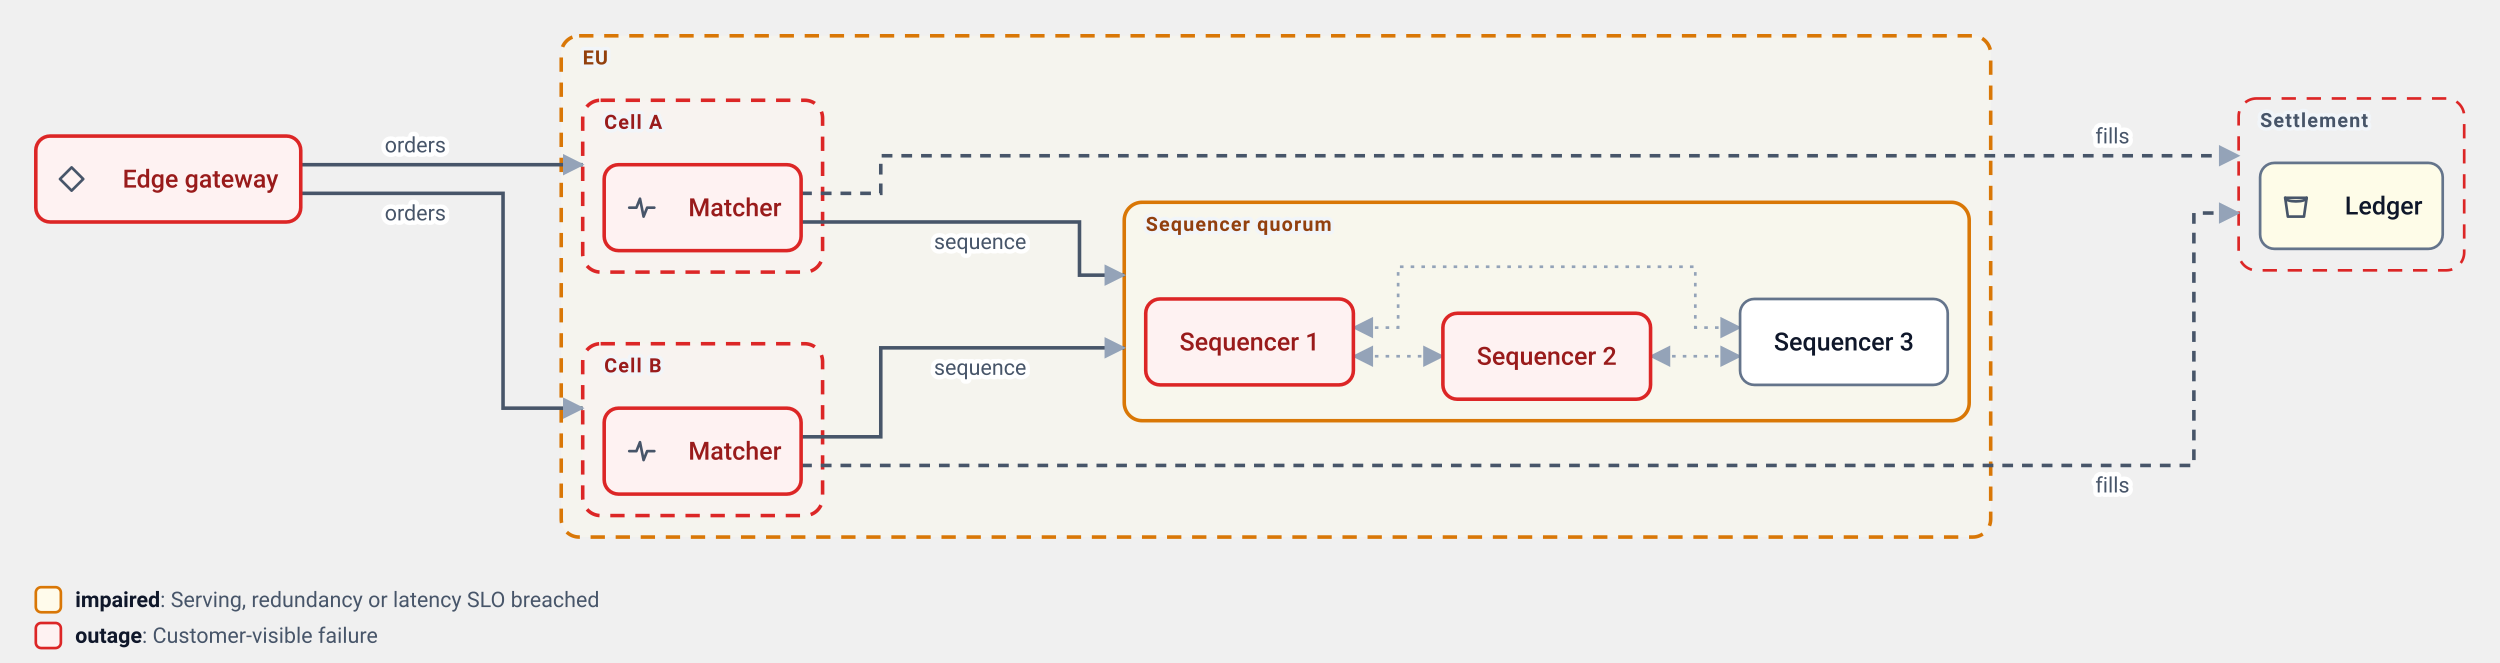
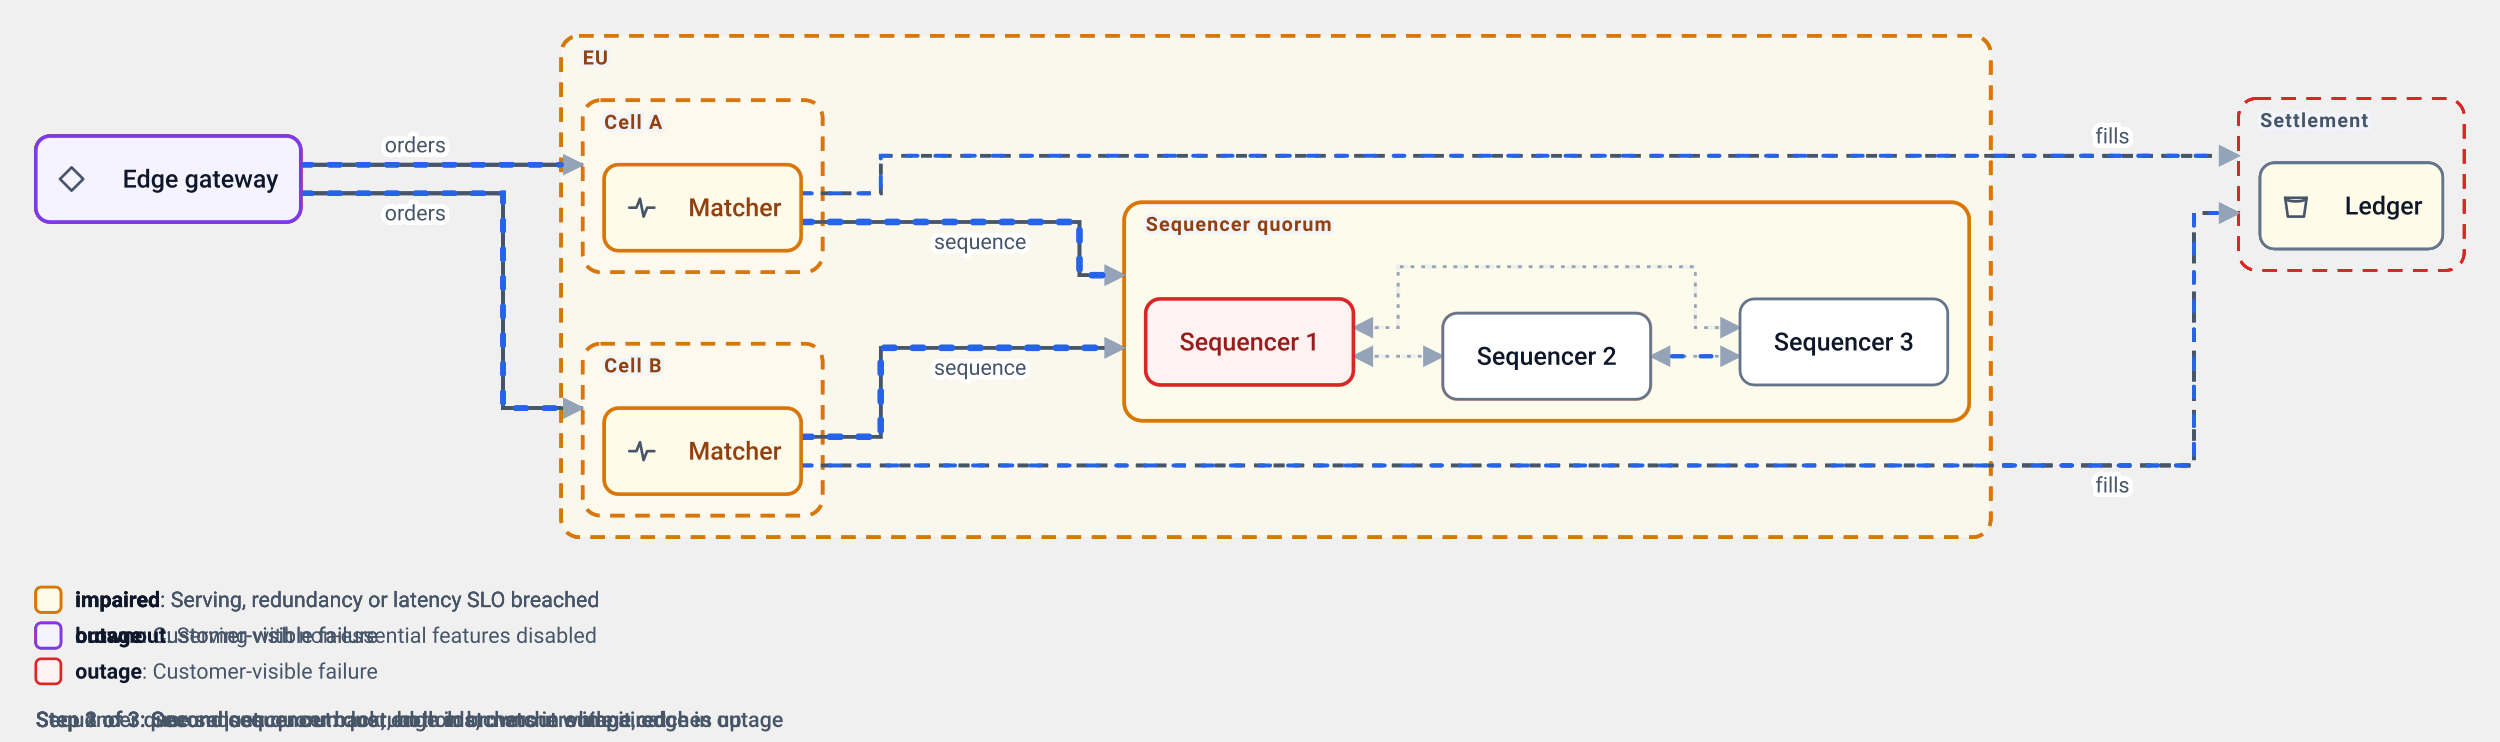
- <svg xmlns="http://www.w3.org/2000/svg" viewBox="0 0 1396.5 370" width="1396.5" height="370" data-orrery="1">
+ <svg xmlns="http://www.w3.org/2000/svg" viewBox="0 0 1396.5 414" width="1396.5" height="414" data-orrery="1">
  <style>.group-box{fill:#e2e8f0;fill-opacity:.35;stroke:#cbd5e1;stroke-width:1.5}
.group-label{font:600 11px system-ui,-apple-system,"Segoe UI",Roboto,sans-serif;fill:#475569;letter-spacing:.06em;text-transform:uppercase;paint-order:stroke;stroke:#f1f5f9;stroke-width:4px;stroke-linejoin:round}
.node-box{fill:#ffffff;stroke:#64748b;stroke-width:1.5}
.node-label{font:500 14px system-ui,-apple-system,"Segoe UI",Roboto,sans-serif;fill:#0f172a;text-anchor:middle;dominant-baseline:central}
.node-tech{font:11px system-ui,-apple-system,"Segoe UI",Roboto,sans-serif;fill:#64748b;text-anchor:middle;dominant-baseline:central}
.replicas rect{fill:#ffffff;stroke:#94a3b8;stroke-width:1.5}
.badge{font:600 11px system-ui,-apple-system,"Segoe UI",Roboto,sans-serif;fill:#475569;text-anchor:end;dominant-baseline:central}
.node[data-ghost]{opacity:.5}.node[data-ghost] .node-box{stroke-dasharray:3 3}.node[data-ghost] .node-label{font-style:italic}
.glyph{fill:none;stroke:#475569;stroke-width:1.5;stroke-linejoin:round;stroke-linecap:round}
.glyph-text{font:600 13px system-ui,-apple-system,"Segoe UI",Roboto,sans-serif;fill:#475569;text-anchor:middle;dominant-baseline:central}
.edge{fill:none;stroke:#94a3b8;stroke-width:1.5}
.edge.need{stroke:#475569;stroke-width:2}
.edge-async{stroke-dasharray:6 5}
.edge-replication{stroke-dasharray:2 4}
.edge-dataflow{stroke-width:3}
.flow{fill:none;stroke:#2563eb;stroke-linecap:round;stroke-dasharray:6 10;animation:orrery-flow 1s linear infinite}
.edge-label{font:12px system-ui,-apple-system,"Segoe UI",Roboto,sans-serif;fill:#475569;text-anchor:middle;dominant-baseline:central;paint-order:stroke;stroke:#ffffff;stroke-width:5px;stroke-linejoin:round}
.legend text{font:12px system-ui,-apple-system,"Segoe UI",Roboto,sans-serif;fill:#475569;dominant-baseline:central}.legend .legend-name{font-weight:600;fill:#0f172a}
+ .step-note{font:500 12px system-ui,-apple-system,"Segoe UI",Roboto,sans-serif;fill:#475569;dominant-baseline:central}
@keyframes orrery-flow{to{stroke-dashoffset:-16}}
@keyframes orrery-pulse{0%{stroke-opacity:1}50%{stroke-opacity:0.4}100%{stroke-opacity:1}}
.kind-external .node-box{stroke-dasharray:5 4;fill:#f8fafc}
.kind-mainframe .node-box{fill:#fefce8}
.gk-region .group-box{stroke-dasharray:8 6}
.gk-zone .group-box{stroke-dasharray:3 5}
.gk-cluster .group-box{stroke:#94a3b8}
.gk-boundary .group-box{stroke:#dc2626;fill-opacity:0;stroke-dasharray:8 6}
.gk-cell .group-box{stroke:#0891b2;fill:#ecfeff;fill-opacity:0.4;stroke-dasharray:8 6}
.st-impaired .node-box{stroke:#d97706;stroke-width:2;fill:#fffbeb}
.st-impaired .group-box{stroke:#d97706;stroke-width:2;fill:#fffbeb}
.st-impaired .node-label{fill:#92400e}
.st-impaired .group-label{fill:#92400e}
.st-brownout .node-box{stroke:#7c3aed;stroke-width:2;fill:#f5f3ff;animation:orrery-pulse 1.2s linear infinite}
.st-brownout .group-box{stroke:#7c3aed;stroke-width:2;fill:#f5f3ff;animation:orrery-pulse 1.2s linear infinite}
.st-outage .node-box{stroke:#dc2626;stroke-width:2;fill:#fef2f2;animation:orrery-pulse 1.2s linear infinite}
.st-outage .group-box{stroke:#dc2626;stroke-width:2;fill:#fef2f2;animation:orrery-pulse 1.2s linear infinite}
.st-outage .node-label{fill:#991b1b}
.st-outage .group-label{fill:#991b1b}
.st-drained .node-box{stroke-dasharray:4 4}
.st-drained .group-box{stroke-dasharray:4 4}
- .st-drained{opacity:0.45}</style>
+ .st-drained{opacity:0.45}
+ @keyframes orrery-play-overview-0{0%{visibility:visible}25%{visibility:hidden}100%{visibility:hidden}}
+ @keyframes orrery-play-overview-1{0%{visibility:hidden}25%{visibility:visible}50%{visibility:hidden}100%{visibility:hidden}}
+ @keyframes orrery-play-overview-2{0%{visibility:hidden}50%{visibility:visible}75%{visibility:hidden}100%{visibility:hidden}}
+ @keyframes orrery-play-overview-3{0%{visibility:hidden}75%{visibility:visible}100%{visibility:hidden}100%{visibility:hidden}}</style>
  <defs>
    <marker id="arrow" viewBox="0 0 12 12" refX="11" refY="6" markerWidth="12" markerHeight="12" markerUnits="userSpaceOnUse" orient="auto">
      <path d="M0 0L12 6L0 12z" fill="#94a3b8" />
    </marker>
    <marker id="arrow-start" viewBox="0 0 12 12" refX="1" refY="6" markerWidth="12" markerHeight="12" markerUnits="userSpaceOnUse" orient="auto">
      <path d="M12 0L0 6L12 12z" fill="#94a3b8" />
    </marker>
  </defs>
  <g class="scene">
-     <g class="view" data-view="overview" data-title="Trading platform" data-size="1396.5 370">
-       <g class="groups">
-         <g class="group gk-region st-impaired" data-group="eu" data-bbox="313.5 20 798.5 280" data-state="impaired">
-           <rect class="group-box" x="313.5" y="20" width="798.5" height="280" rx="10" />
-           <text class="group-label" x="325.5" y="36">EU</text>
-         </g>
-         <g class="group gk-cell st-outage" data-group="cell-a" data-bbox="325.5 56 134 96" data-state="outage" data-pulse="1">
-           <rect class="group-box" x="325.5" y="56" width="134" height="96" rx="10" />
-           <text class="group-label" x="337.5" y="72">Cell A</text>
-         </g>
-         <g class="group gk-cell st-outage" data-group="cell-b" data-bbox="325.5 192 134 96" data-state="outage" data-pulse="1">
-           <rect class="group-box" x="325.5" y="192" width="134" height="96" rx="10" />
-           <text class="group-label" x="337.5" y="208">Cell B</text>
-         </g>
-         <g class="group gk-cluster st-impaired" data-group="consensus" data-bbox="628 113 472 122" data-state="impaired">
-           <rect class="group-box" x="628" y="113" width="472" height="122" rx="10" />
-           <text class="group-label" x="640" y="129">Sequencer quorum</text>
-         </g>
-         <g class="group gk-boundary st-healthy" data-group="settlement" data-bbox="1250.5 55 126 96" data-state="healthy">
-           <rect class="group-box" x="1250.5" y="55" width="126" height="96" rx="10" />
-           <text class="group-label" x="1262.5" y="71">Settlement</text>
-         </g>
+     <g class="view" data-view="overview" data-title="Trading platform" data-size="1396.5 414">
+       <g class="step" data-step="0" style="animation:orrery-play-overview-0 16s step-end infinite">
+         <g class="groups">
+           <g class="group gk-region st-healthy" data-group="eu" data-bbox="313.5 20 798.5 280" data-state="healthy">
+             <rect class="group-box" x="313.5" y="20" width="798.5" height="280" rx="10" />
+             <text class="group-label" x="325.5" y="36">EU</text>
+           </g>
+           <g class="group gk-cell st-healthy" data-group="cell-a" data-bbox="325.5 56 134 96" data-state="healthy">
+             <rect class="group-box" x="325.5" y="56" width="134" height="96" rx="10" />
+             <text class="group-label" x="337.5" y="72">Cell A</text>
+           </g>
+           <g class="group gk-cell st-healthy" data-group="cell-b" data-bbox="325.5 192 134 96" data-state="healthy">
+             <rect class="group-box" x="325.5" y="192" width="134" height="96" rx="10" />
+             <text class="group-label" x="337.5" y="208">Cell B</text>
+           </g>
+           <g class="group gk-cluster st-healthy" data-group="consensus" data-bbox="628 113 472 122" data-state="healthy">
+             <rect class="group-box" x="628" y="113" width="472" height="122" rx="10" />
+             <text class="group-label" x="640" y="129">Sequencer quorum</text>
+           </g>
+           <g class="group gk-boundary st-healthy" data-group="settlement" data-bbox="1250.5 55 126 96" data-state="healthy">
+             <rect class="group-box" x="1250.5" y="55" width="126" height="96" rx="10" />
+             <text class="group-label" x="1262.5" y="71">Settlement</text>
+           </g>
+         </g>
+         <g class="edges">
+           <path class="edge edge-sync need" data-edge="edge-&gt;cell-a" data-kind="sync" d="M168 92 L325.5 92" marker-end="url(#arrow)" />
+           <path class="flow" data-flow="edge-&gt;cell-a" data-load="0.5" d="M168 92 L313.5 92" style="stroke-width:3;animation-duration:1.8s" />
+           <text class="edge-label" x="232" y="81">orders</text>
+           <path class="edge edge-sync need" data-edge="edge-&gt;cell-b" data-kind="sync" d="M168 108 L281 108 L281 228 L325.5 228" marker-end="url(#arrow)" />
+           <path class="flow" data-flow="edge-&gt;cell-b" data-load="0.5" d="M168 108 L281 108 L281 228 L313.5 228" style="stroke-width:3;animation-duration:1.8s" />
+           <text class="edge-label" x="232" y="119">orders</text>
+           <path class="edge edge-sync need" data-edge="match-a-&gt;consensus" data-kind="sync" d="M447.5 124 L603 124 L603 153.7 L628 153.7" marker-end="url(#arrow)" />
+           <path class="flow" data-flow="match-a-&gt;consensus" data-load="0.7" d="M447.5 124 L603 124 L603 153.7 L616 153.7" style="stroke-width:3.6;animation-duration:1.3s" />
+           <text class="edge-label" x="547.5" y="135">sequence</text>
+           <path class="edge edge-sync need" data-edge="match-b-&gt;consensus" data-kind="sync" d="M447.5 244 L492 244 L492 194.3 L628 194.3" marker-end="url(#arrow)" />
+           <path class="flow" data-flow="match-b-&gt;consensus" data-load="0.7" d="M447.5 244 L492 244 L492 194.3 L616 194.3" style="stroke-width:3.6;animation-duration:1.3s" />
+           <text class="edge-label" x="547.5" y="205.3">sequence</text>
+           <path class="edge edge-replication" data-edge="seq-1-&gt;seq-2" data-kind="replication" d="M756 199 L806 199" marker-end="url(#arrow)" marker-start="url(#arrow-start)" />
+           <path class="flow" data-flow="seq-1-&gt;seq-2" data-load="0.3" d="M768 199 L794 199" style="stroke-width:2.4;animation-duration:2.3s" />
+           <path class="edge edge-replication" data-edge="seq-2-&gt;seq-3" data-kind="replication" d="M922 199 L972 199" marker-end="url(#arrow)" marker-start="url(#arrow-start)" />
+           <path class="flow" data-flow="seq-2-&gt;seq-3" data-load="0.3" d="M934 199 L960 199" style="stroke-width:2.4;animation-duration:2.3s" />
+           <path class="edge edge-replication" data-edge="seq-3-&gt;seq-1" data-kind="replication" d="M972 183 L947 183 L947 149 L781 149 L781 183 L756 183" marker-end="url(#arrow)" marker-start="url(#arrow-start)" />
+           <path class="flow" data-flow="seq-3-&gt;seq-1" data-load="0.3" d="M960 183 L947 183 L947 149 L781 149 L781 183 L768 183" style="stroke-width:2.4;animation-duration:2.3s" />
+           <path class="edge edge-async need" data-edge="match-a-&gt;settlement" data-kind="async" d="M447.5 108 L492 108 L492 87 L1250.5 87" marker-end="url(#arrow)" />
+           <path class="flow" data-flow="match-a-&gt;settlement" data-load="0.2" d="M447.5 108 L492 108 L492 87 L1238.5 87" style="stroke-width:2.1;animation-duration:2.5s" />
+           <text class="edge-label" x="1180" y="76">fills</text>
+           <path class="edge edge-async need" data-edge="match-b-&gt;settlement" data-kind="async" d="M447.5 260 L1225.5 260 L1225.5 119 L1250.5 119" marker-end="url(#arrow)" />
+           <path class="flow" data-flow="match-b-&gt;settlement" data-load="0.2" d="M447.5 260 L1225.5 260 L1225.5 119 L1238.5 119" style="stroke-width:2.1;animation-duration:2.5s" />
+           <text class="edge-label" x="1180" y="271">fills</text>
+         </g>
+         <g class="nodes">
+           <g class="node kind-gateway st-healthy" data-node="edge" data-kind="gateway" data-state="healthy" data-bbox="20 76 148 48" transform="translate(20 76)">
+             <rect class="node-box" width="148" height="48" rx="8" />
+             <g class="glyph" transform="translate(12 16)">
+               <path d="M8 1.5l6.5 6.5L8 14.5 1.5 8z" />
+             </g>
+             <text class="node-label" x="92" y="24">Edge gateway</text>
+           </g>
+           <g class="node kind-matcher st-healthy" data-node="match-a" data-kind="matcher" data-state="healthy" data-bbox="337.5 92 110 48" transform="translate(337.5 92)">
+             <rect class="node-box" width="110" height="48" rx="8" />
+             <g class="glyph" transform="translate(12 16)">
+               <path d="M2 8h4l2-5 2 10 2-5h4" />
+             </g>
+             <text class="node-label" x="73" y="24">Matcher</text>
+           </g>
+           <g class="node kind-matcher st-healthy" data-node="match-b" data-kind="matcher" data-state="healthy" data-bbox="337.5 228 110 48" transform="translate(337.5 228)">
+             <rect class="node-box" width="110" height="48" rx="8" />
+             <g class="glyph" transform="translate(12 16)">
+               <path d="M2 8h4l2-5 2 10 2-5h4" />
+             </g>
+             <text class="node-label" x="73" y="24">Matcher</text>
+           </g>
+           <g class="node kind-service st-healthy" data-node="seq-1" data-kind="service" data-state="healthy" data-bbox="640 167 116 48" transform="translate(640 167)">
+             <rect class="node-box" width="116" height="48" rx="8" />
+             <text class="node-label" x="58" y="24">Sequencer 1</text>
+           </g>
+           <g class="node kind-service st-healthy" data-node="seq-2" data-kind="service" data-state="healthy" data-bbox="806 175 116 48" transform="translate(806 175)">
+             <rect class="node-box" width="116" height="48" rx="8" />
+             <text class="node-label" x="58" y="24">Sequencer 2</text>
+           </g>
+           <g class="node kind-service st-healthy" data-node="seq-3" data-kind="service" data-state="healthy" data-bbox="972 167 116 48" transform="translate(972 167)">
+             <rect class="node-box" width="116" height="48" rx="8" />
+             <text class="node-label" x="58" y="24">Sequencer 3</text>
+           </g>
+           <g class="node kind-mainframe st-healthy" data-node="ledger" data-kind="mainframe" data-state="healthy" data-bbox="1262.5 91 102 48" transform="translate(1262.5 91)">
+             <rect class="node-box" width="102" height="48" rx="8" />
+             <g class="glyph" transform="translate(12 16)">
+               <path d="M2 3.5h12l-1.5 10.5h-9z" />
+               <path d="M2 3.5c0 1.2 2.7 2 6 2s6-.8 6-2" />
+             </g>
+             <text class="node-label" x="69" y="24">Ledger</text>
+           </g>
+         </g>
+         <text class="step-note" x="20" y="402">Sequencer quorum loss</text>
      </g>
-       <g class="edges">
-         <path class="edge edge-sync need" data-edge="edge-&gt;cell-a" data-kind="sync" d="M168 92 L325.5 92" marker-end="url(#arrow)" />
-         <path class="flow" data-flow="edge-&gt;cell-a" data-load="0" d="M168 92 L313.5 92" style="stroke-width:1.5;animation:none;opacity:0" />
-         <text class="edge-label" x="232" y="81">orders</text>
-         <path class="edge edge-sync need" data-edge="edge-&gt;cell-b" data-kind="sync" d="M168 108 L281 108 L281 228 L325.5 228" marker-end="url(#arrow)" />
-         <path class="flow" data-flow="edge-&gt;cell-b" data-load="0" d="M168 108 L281 108 L281 228 L313.5 228" style="stroke-width:1.5;animation:none;opacity:0" />
-         <text class="edge-label" x="232" y="119">orders</text>
-         <path class="edge edge-sync need" data-edge="match-a-&gt;consensus" data-kind="sync" d="M447.5 124 L603 124 L603 153.7 L628 153.7" marker-end="url(#arrow)" />
-         <path class="flow" data-flow="match-a-&gt;consensus" data-load="0" d="M447.5 124 L603 124 L603 153.7 L616 153.7" style="stroke-width:1.5;animation:none;opacity:0" />
-         <text class="edge-label" x="547.5" y="135">sequence</text>
-         <path class="edge edge-sync need" data-edge="match-b-&gt;consensus" data-kind="sync" d="M447.5 244 L492 244 L492 194.3 L628 194.3" marker-end="url(#arrow)" />
-         <path class="flow" data-flow="match-b-&gt;consensus" data-load="0" d="M447.5 244 L492 244 L492 194.3 L616 194.3" style="stroke-width:1.5;animation:none;opacity:0" />
-         <text class="edge-label" x="547.5" y="205.3">sequence</text>
-         <path class="edge edge-replication" data-edge="seq-1-&gt;seq-2" data-kind="replication" d="M756 199 L806 199" marker-end="url(#arrow)" marker-start="url(#arrow-start)" />
-         <path class="flow" data-flow="seq-1-&gt;seq-2" data-load="0" d="M768 199 L794 199" style="stroke-width:1.5;animation:none;opacity:0" />
-         <path class="edge edge-replication" data-edge="seq-2-&gt;seq-3" data-kind="replication" d="M922 199 L972 199" marker-end="url(#arrow)" marker-start="url(#arrow-start)" />
-         <path class="flow" data-flow="seq-2-&gt;seq-3" data-load="0" d="M934 199 L960 199" style="stroke-width:1.5;animation:none;opacity:0" />
-         <path class="edge edge-replication" data-edge="seq-3-&gt;seq-1" data-kind="replication" d="M972 183 L947 183 L947 149 L781 149 L781 183 L756 183" marker-end="url(#arrow)" marker-start="url(#arrow-start)" />
-         <path class="flow" data-flow="seq-3-&gt;seq-1" data-load="0" d="M960 183 L947 183 L947 149 L781 149 L781 183 L768 183" style="stroke-width:1.5;animation:none;opacity:0" />
-         <path class="edge edge-async need" data-edge="match-a-&gt;settlement" data-kind="async" d="M447.5 108 L492 108 L492 87 L1250.5 87" marker-end="url(#arrow)" />
-         <path class="flow" data-flow="match-a-&gt;settlement" data-load="0" d="M447.5 108 L492 108 L492 87 L1238.5 87" style="stroke-width:1.5;animation:none;opacity:0" />
-         <text class="edge-label" x="1180" y="76">fills</text>
-         <path class="edge edge-async need" data-edge="match-b-&gt;settlement" data-kind="async" d="M447.5 260 L1225.5 260 L1225.5 119 L1250.5 119" marker-end="url(#arrow)" />
-         <path class="flow" data-flow="match-b-&gt;settlement" data-load="0" d="M447.5 260 L1225.5 260 L1225.5 119 L1238.5 119" style="stroke-width:1.5;animation:none;opacity:0" />
-         <text class="edge-label" x="1180" y="271">fills</text>
+       <g class="step" data-step="1" style="animation:orrery-play-overview-1 16s step-end infinite">
+         <g class="groups">
+           <g class="group gk-region st-impaired" data-group="eu" data-bbox="313.5 20 798.5 280" data-state="impaired">
+             <rect class="group-box" x="313.5" y="20" width="798.5" height="280" rx="10" />
+             <text class="group-label" x="325.5" y="36">EU</text>
+           </g>
+           <g class="group gk-cell st-impaired" data-group="cell-a" data-bbox="325.5 56 134 96" data-state="impaired">
+             <rect class="group-box" x="325.5" y="56" width="134" height="96" rx="10" />
+             <text class="group-label" x="337.5" y="72">Cell A</text>
+           </g>
+           <g class="group gk-cell st-impaired" data-group="cell-b" data-bbox="325.5 192 134 96" data-state="impaired">
+             <rect class="group-box" x="325.5" y="192" width="134" height="96" rx="10" />
+             <text class="group-label" x="337.5" y="208">Cell B</text>
+           </g>
+           <g class="group gk-cluster st-impaired" data-group="consensus" data-bbox="628 113 472 122" data-state="impaired">
+             <rect class="group-box" x="628" y="113" width="472" height="122" rx="10" />
+             <text class="group-label" x="640" y="129">Sequencer quorum</text>
+           </g>
+           <g class="group gk-boundary st-healthy" data-group="settlement" data-bbox="1250.5 55 126 96" data-state="healthy">
+             <rect class="group-box" x="1250.5" y="55" width="126" height="96" rx="10" />
+             <text class="group-label" x="1262.5" y="71">Settlement</text>
+           </g>
+         </g>
+         <g class="edges">
+           <path class="edge edge-sync need" data-edge="edge-&gt;cell-a" data-kind="sync" d="M168 92 L325.5 92" marker-end="url(#arrow)" />
+           <path class="flow" data-flow="edge-&gt;cell-a" data-load="0.5" d="M168 92 L313.5 92" style="stroke-width:3;animation-duration:1.8s" />
+           <text class="edge-label" x="232" y="81">orders</text>
+           <path class="edge edge-sync need" data-edge="edge-&gt;cell-b" data-kind="sync" d="M168 108 L281 108 L281 228 L325.5 228" marker-end="url(#arrow)" />
+           <path class="flow" data-flow="edge-&gt;cell-b" data-load="0.5" d="M168 108 L281 108 L281 228 L313.5 228" style="stroke-width:3;animation-duration:1.8s" />
+           <text class="edge-label" x="232" y="119">orders</text>
+           <path class="edge edge-sync need" data-edge="match-a-&gt;consensus" data-kind="sync" d="M447.5 124 L603 124 L603 153.7 L628 153.7" marker-end="url(#arrow)" />
+           <path class="flow" data-flow="match-a-&gt;consensus" data-load="0.7" d="M447.5 124 L603 124 L603 153.7 L616 153.7" style="stroke-width:3.6;animation-duration:1.3s" />
+           <text class="edge-label" x="547.5" y="135">sequence</text>
+           <path class="edge edge-sync need" data-edge="match-b-&gt;consensus" data-kind="sync" d="M447.5 244 L492 244 L492 194.3 L628 194.3" marker-end="url(#arrow)" />
+           <path class="flow" data-flow="match-b-&gt;consensus" data-load="0.7" d="M447.5 244 L492 244 L492 194.3 L616 194.3" style="stroke-width:3.6;animation-duration:1.3s" />
+           <text class="edge-label" x="547.5" y="205.3">sequence</text>
+           <path class="edge edge-replication" data-edge="seq-1-&gt;seq-2" data-kind="replication" d="M756 199 L806 199" marker-end="url(#arrow)" marker-start="url(#arrow-start)" />
+           <path class="flow" data-flow="seq-1-&gt;seq-2" data-load="0" d="M768 199 L794 199" style="stroke-width:1.5;animation:none;opacity:0" />
+           <path class="edge edge-replication" data-edge="seq-2-&gt;seq-3" data-kind="replication" d="M922 199 L972 199" marker-end="url(#arrow)" marker-start="url(#arrow-start)" />
+           <path class="flow" data-flow="seq-2-&gt;seq-3" data-load="0.3" d="M934 199 L960 199" style="stroke-width:2.4;animation-duration:2.3s" />
+           <path class="edge edge-replication" data-edge="seq-3-&gt;seq-1" data-kind="replication" d="M972 183 L947 183 L947 149 L781 149 L781 183 L756 183" marker-end="url(#arrow)" marker-start="url(#arrow-start)" />
+           <path class="flow" data-flow="seq-3-&gt;seq-1" data-load="0" d="M960 183 L947 183 L947 149 L781 149 L781 183 L768 183" style="stroke-width:1.5;animation:none;opacity:0" />
+           <path class="edge edge-async need" data-edge="match-a-&gt;settlement" data-kind="async" d="M447.5 108 L492 108 L492 87 L1250.5 87" marker-end="url(#arrow)" />
+           <path class="flow" data-flow="match-a-&gt;settlement" data-load="0.2" d="M447.5 108 L492 108 L492 87 L1238.5 87" style="stroke-width:2.1;animation-duration:2.5s" />
+           <text class="edge-label" x="1180" y="76">fills</text>
+           <path class="edge edge-async need" data-edge="match-b-&gt;settlement" data-kind="async" d="M447.5 260 L1225.5 260 L1225.5 119 L1250.5 119" marker-end="url(#arrow)" />
+           <path class="flow" data-flow="match-b-&gt;settlement" data-load="0.2" d="M447.5 260 L1225.5 260 L1225.5 119 L1238.5 119" style="stroke-width:2.1;animation-duration:2.5s" />
+           <text class="edge-label" x="1180" y="271">fills</text>
+         </g>
+         <g class="nodes">
+           <g class="node kind-gateway st-impaired" data-node="edge" data-kind="gateway" data-state="impaired" data-bbox="20 76 148 48" transform="translate(20 76)">
+             <rect class="node-box" width="148" height="48" rx="8" />
+             <g class="glyph" transform="translate(12 16)">
+               <path d="M8 1.5l6.5 6.5L8 14.5 1.5 8z" />
+             </g>
+             <text class="node-label" x="92" y="24">Edge gateway</text>
+           </g>
+           <g class="node kind-matcher st-impaired" data-node="match-a" data-kind="matcher" data-state="impaired" data-bbox="337.5 92 110 48" transform="translate(337.5 92)">
+             <rect class="node-box" width="110" height="48" rx="8" />
+             <g class="glyph" transform="translate(12 16)">
+               <path d="M2 8h4l2-5 2 10 2-5h4" />
+             </g>
+             <text class="node-label" x="73" y="24">Matcher</text>
+           </g>
+           <g class="node kind-matcher st-impaired" data-node="match-b" data-kind="matcher" data-state="impaired" data-bbox="337.5 228 110 48" transform="translate(337.5 228)">
+             <rect class="node-box" width="110" height="48" rx="8" />
+             <g class="glyph" transform="translate(12 16)">
+               <path d="M2 8h4l2-5 2 10 2-5h4" />
+             </g>
+             <text class="node-label" x="73" y="24">Matcher</text>
+           </g>
+           <g class="node kind-service st-outage" data-node="seq-1" data-kind="service" data-state="outage" data-pulse="1" data-bbox="640 167 116 48" transform="translate(640 167)">
+             <rect class="node-box" width="116" height="48" rx="8" />
+             <text class="node-label" x="58" y="24">Sequencer 1</text>
+           </g>
+           <g class="node kind-service st-healthy" data-node="seq-2" data-kind="service" data-state="healthy" data-bbox="806 175 116 48" transform="translate(806 175)">
+             <rect class="node-box" width="116" height="48" rx="8" />
+             <text class="node-label" x="58" y="24">Sequencer 2</text>
+           </g>
+           <g class="node kind-service st-healthy" data-node="seq-3" data-kind="service" data-state="healthy" data-bbox="972 167 116 48" transform="translate(972 167)">
+             <rect class="node-box" width="116" height="48" rx="8" />
+             <text class="node-label" x="58" y="24">Sequencer 3</text>
+           </g>
+           <g class="node kind-mainframe st-healthy" data-node="ledger" data-kind="mainframe" data-state="healthy" data-bbox="1262.5 91 102 48" transform="translate(1262.5 91)">
+             <rect class="node-box" width="102" height="48" rx="8" />
+             <g class="glyph" transform="translate(12 16)">
+               <path d="M2 3.5h12l-1.5 10.5h-9z" />
+               <path d="M2 3.5c0 1.2 2.7 2 6 2s6-.8 6-2" />
+             </g>
+             <text class="node-label" x="69" y="24">Ledger</text>
+           </g>
+         </g>
+         <g class="legend" transform="translate(20 328)">
+           <g transform="translate(0 0)">
+             <rect width="14" height="14" rx="3" style="fill:#fffbeb;stroke:#d97706;stroke-width:1.5" />
+             <text x="22" y="7">
+               <tspan class="legend-name">impaired</tspan>: Serving, redundancy or latency SLO breached</text>
+           </g>
+           <g transform="translate(0 20)">
+             <rect width="14" height="14" rx="3" style="fill:#fef2f2;stroke:#dc2626;stroke-width:1.5" />
+             <text x="22" y="7">
+               <tspan class="legend-name">outage</tspan>: Customer-visible failure</text>
+           </g>
+         </g>
+         <text class="step-note" x="20" y="402">Step 1 of 3: One sequencer out: quorum holds, matchers impaired</text>
      </g>
-       <g class="nodes">
-         <g class="node kind-gateway st-outage" data-node="edge" data-kind="gateway" data-state="outage" data-pulse="1" data-bbox="20 76 148 48" transform="translate(20 76)">
-           <rect class="node-box" width="148" height="48" rx="8" />
-           <g class="glyph" transform="translate(12 16)">
-             <path d="M8 1.5l6.5 6.5L8 14.5 1.5 8z" />
-           </g>
-           <text class="node-label" x="92" y="24">Edge gateway</text>
-         </g>
-         <g class="node kind-matcher st-outage" data-node="match-a" data-kind="matcher" data-state="outage" data-pulse="1" data-bbox="337.5 92 110 48" transform="translate(337.5 92)">
-           <rect class="node-box" width="110" height="48" rx="8" />
-           <g class="glyph" transform="translate(12 16)">
-             <path d="M2 8h4l2-5 2 10 2-5h4" />
-           </g>
-           <text class="node-label" x="73" y="24">Matcher</text>
-         </g>
-         <g class="node kind-matcher st-outage" data-node="match-b" data-kind="matcher" data-state="outage" data-pulse="1" data-bbox="337.5 228 110 48" transform="translate(337.5 228)">
-           <rect class="node-box" width="110" height="48" rx="8" />
-           <g class="glyph" transform="translate(12 16)">
-             <path d="M2 8h4l2-5 2 10 2-5h4" />
-           </g>
-           <text class="node-label" x="73" y="24">Matcher</text>
-         </g>
-         <g class="node kind-service st-outage" data-node="seq-1" data-kind="service" data-state="outage" data-pulse="1" data-bbox="640 167 116 48" transform="translate(640 167)">
-           <rect class="node-box" width="116" height="48" rx="8" />
-           <text class="node-label" x="58" y="24">Sequencer 1</text>
-         </g>
-         <g class="node kind-service st-outage" data-node="seq-2" data-kind="service" data-state="outage" data-pulse="1" data-bbox="806 175 116 48" transform="translate(806 175)">
-           <rect class="node-box" width="116" height="48" rx="8" />
-           <text class="node-label" x="58" y="24">Sequencer 2</text>
-         </g>
-         <g class="node kind-service st-healthy" data-node="seq-3" data-kind="service" data-state="healthy" data-bbox="972 167 116 48" transform="translate(972 167)">
-           <rect class="node-box" width="116" height="48" rx="8" />
-           <text class="node-label" x="58" y="24">Sequencer 3</text>
-         </g>
-         <g class="node kind-mainframe st-healthy" data-node="ledger" data-kind="mainframe" data-state="healthy" data-bbox="1262.5 91 102 48" transform="translate(1262.5 91)">
-           <rect class="node-box" width="102" height="48" rx="8" />
-           <g class="glyph" transform="translate(12 16)">
-             <path d="M2 3.5h12l-1.5 10.5h-9z" />
-             <path d="M2 3.5c0 1.2 2.7 2 6 2s6-.8 6-2" />
-           </g>
-           <text class="node-label" x="69" y="24">Ledger</text>
-         </g>
+       <g class="step" data-step="2" style="animation:orrery-play-overview-2 16s step-end infinite">
+         <g class="groups">
+           <g class="group gk-region st-impaired" data-group="eu" data-bbox="313.5 20 798.5 280" data-state="impaired">
+             <rect class="group-box" x="313.5" y="20" width="798.5" height="280" rx="10" />
+             <text class="group-label" x="325.5" y="36">EU</text>
+           </g>
+           <g class="group gk-cell st-outage" data-group="cell-a" data-bbox="325.5 56 134 96" data-state="outage" data-pulse="1">
+             <rect class="group-box" x="325.5" y="56" width="134" height="96" rx="10" />
+             <text class="group-label" x="337.5" y="72">Cell A</text>
+           </g>
+           <g class="group gk-cell st-outage" data-group="cell-b" data-bbox="325.5 192 134 96" data-state="outage" data-pulse="1">
+             <rect class="group-box" x="325.5" y="192" width="134" height="96" rx="10" />
+             <text class="group-label" x="337.5" y="208">Cell B</text>
+           </g>
+           <g class="group gk-cluster st-impaired" data-group="consensus" data-bbox="628 113 472 122" data-state="impaired">
+             <rect class="group-box" x="628" y="113" width="472" height="122" rx="10" />
+             <text class="group-label" x="640" y="129">Sequencer quorum</text>
+           </g>
+           <g class="group gk-boundary st-healthy" data-group="settlement" data-bbox="1250.5 55 126 96" data-state="healthy">
+             <rect class="group-box" x="1250.5" y="55" width="126" height="96" rx="10" />
+             <text class="group-label" x="1262.5" y="71">Settlement</text>
+           </g>
+         </g>
+         <g class="edges">
+           <path class="edge edge-sync need" data-edge="edge-&gt;cell-a" data-kind="sync" d="M168 92 L325.5 92" marker-end="url(#arrow)" />
+           <path class="flow" data-flow="edge-&gt;cell-a" data-load="0" d="M168 92 L313.5 92" style="stroke-width:1.5;animation:none;opacity:0" />
+           <text class="edge-label" x="232" y="81">orders</text>
+           <path class="edge edge-sync need" data-edge="edge-&gt;cell-b" data-kind="sync" d="M168 108 L281 108 L281 228 L325.5 228" marker-end="url(#arrow)" />
+           <path class="flow" data-flow="edge-&gt;cell-b" data-load="0" d="M168 108 L281 108 L281 228 L313.5 228" style="stroke-width:1.5;animation:none;opacity:0" />
+           <text class="edge-label" x="232" y="119">orders</text>
+           <path class="edge edge-sync need" data-edge="match-a-&gt;consensus" data-kind="sync" d="M447.5 124 L603 124 L603 153.7 L628 153.7" marker-end="url(#arrow)" />
+           <path class="flow" data-flow="match-a-&gt;consensus" data-load="0" d="M447.5 124 L603 124 L603 153.7 L616 153.7" style="stroke-width:1.5;animation:none;opacity:0" />
+           <text class="edge-label" x="547.5" y="135">sequence</text>
+           <path class="edge edge-sync need" data-edge="match-b-&gt;consensus" data-kind="sync" d="M447.5 244 L492 244 L492 194.3 L628 194.3" marker-end="url(#arrow)" />
+           <path class="flow" data-flow="match-b-&gt;consensus" data-load="0" d="M447.5 244 L492 244 L492 194.3 L616 194.3" style="stroke-width:1.5;animation:none;opacity:0" />
+           <text class="edge-label" x="547.5" y="205.3">sequence</text>
+           <path class="edge edge-replication" data-edge="seq-1-&gt;seq-2" data-kind="replication" d="M756 199 L806 199" marker-end="url(#arrow)" marker-start="url(#arrow-start)" />
+           <path class="flow" data-flow="seq-1-&gt;seq-2" data-load="0" d="M768 199 L794 199" style="stroke-width:1.5;animation:none;opacity:0" />
+           <path class="edge edge-replication" data-edge="seq-2-&gt;seq-3" data-kind="replication" d="M922 199 L972 199" marker-end="url(#arrow)" marker-start="url(#arrow-start)" />
+           <path class="flow" data-flow="seq-2-&gt;seq-3" data-load="0" d="M934 199 L960 199" style="stroke-width:1.5;animation:none;opacity:0" />
+           <path class="edge edge-replication" data-edge="seq-3-&gt;seq-1" data-kind="replication" d="M972 183 L947 183 L947 149 L781 149 L781 183 L756 183" marker-end="url(#arrow)" marker-start="url(#arrow-start)" />
+           <path class="flow" data-flow="seq-3-&gt;seq-1" data-load="0" d="M960 183 L947 183 L947 149 L781 149 L781 183 L768 183" style="stroke-width:1.5;animation:none;opacity:0" />
+           <path class="edge edge-async need" data-edge="match-a-&gt;settlement" data-kind="async" d="M447.5 108 L492 108 L492 87 L1250.5 87" marker-end="url(#arrow)" />
+           <path class="flow" data-flow="match-a-&gt;settlement" data-load="0" d="M447.5 108 L492 108 L492 87 L1238.5 87" style="stroke-width:1.5;animation:none;opacity:0" />
+           <text class="edge-label" x="1180" y="76">fills</text>
+           <path class="edge edge-async need" data-edge="match-b-&gt;settlement" data-kind="async" d="M447.5 260 L1225.5 260 L1225.5 119 L1250.5 119" marker-end="url(#arrow)" />
+           <path class="flow" data-flow="match-b-&gt;settlement" data-load="0" d="M447.5 260 L1225.5 260 L1225.5 119 L1238.5 119" style="stroke-width:1.5;animation:none;opacity:0" />
+           <text class="edge-label" x="1180" y="271">fills</text>
+         </g>
+         <g class="nodes">
+           <g class="node kind-gateway st-outage" data-node="edge" data-kind="gateway" data-state="outage" data-pulse="1" data-bbox="20 76 148 48" transform="translate(20 76)">
+             <rect class="node-box" width="148" height="48" rx="8" />
+             <g class="glyph" transform="translate(12 16)">
+               <path d="M8 1.5l6.5 6.5L8 14.5 1.5 8z" />
+             </g>
+             <text class="node-label" x="92" y="24">Edge gateway</text>
+           </g>
+           <g class="node kind-matcher st-outage" data-node="match-a" data-kind="matcher" data-state="outage" data-pulse="1" data-bbox="337.5 92 110 48" transform="translate(337.5 92)">
+             <rect class="node-box" width="110" height="48" rx="8" />
+             <g class="glyph" transform="translate(12 16)">
+               <path d="M2 8h4l2-5 2 10 2-5h4" />
+             </g>
+             <text class="node-label" x="73" y="24">Matcher</text>
+           </g>
+           <g class="node kind-matcher st-outage" data-node="match-b" data-kind="matcher" data-state="outage" data-pulse="1" data-bbox="337.5 228 110 48" transform="translate(337.5 228)">
+             <rect class="node-box" width="110" height="48" rx="8" />
+             <g class="glyph" transform="translate(12 16)">
+               <path d="M2 8h4l2-5 2 10 2-5h4" />
+             </g>
+             <text class="node-label" x="73" y="24">Matcher</text>
+           </g>
+           <g class="node kind-service st-outage" data-node="seq-1" data-kind="service" data-state="outage" data-pulse="1" data-bbox="640 167 116 48" transform="translate(640 167)">
+             <rect class="node-box" width="116" height="48" rx="8" />
+             <text class="node-label" x="58" y="24">Sequencer 1</text>
+           </g>
+           <g class="node kind-service st-outage" data-node="seq-2" data-kind="service" data-state="outage" data-pulse="1" data-bbox="806 175 116 48" transform="translate(806 175)">
+             <rect class="node-box" width="116" height="48" rx="8" />
+             <text class="node-label" x="58" y="24">Sequencer 2</text>
+           </g>
+           <g class="node kind-service st-healthy" data-node="seq-3" data-kind="service" data-state="healthy" data-bbox="972 167 116 48" transform="translate(972 167)">
+             <rect class="node-box" width="116" height="48" rx="8" />
+             <text class="node-label" x="58" y="24">Sequencer 3</text>
+           </g>
+           <g class="node kind-mainframe st-healthy" data-node="ledger" data-kind="mainframe" data-state="healthy" data-bbox="1262.5 91 102 48" transform="translate(1262.5 91)">
+             <rect class="node-box" width="102" height="48" rx="8" />
+             <g class="glyph" transform="translate(12 16)">
+               <path d="M2 3.5h12l-1.5 10.5h-9z" />
+               <path d="M2 3.5c0 1.2 2.7 2 6 2s6-.8 6-2" />
+             </g>
+             <text class="node-label" x="69" y="24">Ledger</text>
+           </g>
+         </g>
+         <g class="legend" transform="translate(20 328)">
+           <g transform="translate(0 0)">
+             <rect width="14" height="14" rx="3" style="fill:#fffbeb;stroke:#d97706;stroke-width:1.5" />
+             <text x="22" y="7">
+               <tspan class="legend-name">impaired</tspan>: Serving, redundancy or latency SLO breached</text>
+           </g>
+           <g transform="translate(0 20)">
+             <rect width="14" height="14" rx="3" style="fill:#fef2f2;stroke:#dc2626;stroke-width:1.5" />
+             <text x="22" y="7">
+               <tspan class="legend-name">outage</tspan>: Customer-visible failure</text>
+           </g>
+         </g>
+         <text class="step-note" x="20" y="402">Step 2 of 3: Second out: quorum lost, both matchers in outage, edge in outage</text>
      </g>
-       <g class="legend" transform="translate(20 328)">
-         <g transform="translate(0 0)">
-           <rect width="14" height="14" rx="3" style="fill:#fffbeb;stroke:#d97706;stroke-width:1.5" />
-           <text x="22" y="7">
-             <tspan class="legend-name">impaired</tspan>: Serving, redundancy or latency SLO breached</text>
-         </g>
-         <g transform="translate(0 20)">
-           <rect width="14" height="14" rx="3" style="fill:#fef2f2;stroke:#dc2626;stroke-width:1.5" />
-           <text x="22" y="7">
-             <tspan class="legend-name">outage</tspan>: Customer-visible failure</text>
-         </g>
+       <g class="step" data-step="3" style="animation:orrery-play-overview-3 16s step-end infinite">
+         <g class="groups">
+           <g class="group gk-region st-impaired" data-group="eu" data-bbox="313.5 20 798.5 280" data-state="impaired">
+             <rect class="group-box" x="313.5" y="20" width="798.5" height="280" rx="10" />
+             <text class="group-label" x="325.5" y="36">EU</text>
+           </g>
+           <g class="group gk-cell st-impaired" data-group="cell-a" data-bbox="325.5 56 134 96" data-state="impaired">
+             <rect class="group-box" x="325.5" y="56" width="134" height="96" rx="10" />
+             <text class="group-label" x="337.5" y="72">Cell A</text>
+           </g>
+           <g class="group gk-cell st-impaired" data-group="cell-b" data-bbox="325.5 192 134 96" data-state="impaired">
+             <rect class="group-box" x="325.5" y="192" width="134" height="96" rx="10" />
+             <text class="group-label" x="337.5" y="208">Cell B</text>
+           </g>
+           <g class="group gk-cluster st-impaired" data-group="consensus" data-bbox="628 113 472 122" data-state="impaired">
+             <rect class="group-box" x="628" y="113" width="472" height="122" rx="10" />
+             <text class="group-label" x="640" y="129">Sequencer quorum</text>
+           </g>
+           <g class="group gk-boundary st-healthy" data-group="settlement" data-bbox="1250.5 55 126 96" data-state="healthy">
+             <rect class="group-box" x="1250.5" y="55" width="126" height="96" rx="10" />
+             <text class="group-label" x="1262.5" y="71">Settlement</text>
+           </g>
+         </g>
+         <g class="edges">
+           <path class="edge edge-sync need" data-edge="edge-&gt;cell-a" data-kind="sync" d="M168 92 L325.5 92" marker-end="url(#arrow)" />
+           <path class="flow" data-flow="edge-&gt;cell-a" data-load="0.5" d="M168 92 L313.5 92" style="stroke-width:3;animation-duration:1.8s" />
+           <text class="edge-label" x="232" y="81">orders</text>
+           <path class="edge edge-sync need" data-edge="edge-&gt;cell-b" data-kind="sync" d="M168 108 L281 108 L281 228 L325.5 228" marker-end="url(#arrow)" />
+           <path class="flow" data-flow="edge-&gt;cell-b" data-load="0.5" d="M168 108 L281 108 L281 228 L313.5 228" style="stroke-width:3;animation-duration:1.8s" />
+           <text class="edge-label" x="232" y="119">orders</text>
+           <path class="edge edge-sync need" data-edge="match-a-&gt;consensus" data-kind="sync" d="M447.5 124 L603 124 L603 153.7 L628 153.7" marker-end="url(#arrow)" />
+           <path class="flow" data-flow="match-a-&gt;consensus" data-load="0.7" d="M447.5 124 L603 124 L603 153.7 L616 153.7" style="stroke-width:3.6;animation-duration:1.3s" />
+           <text class="edge-label" x="547.5" y="135">sequence</text>
+           <path class="edge edge-sync need" data-edge="match-b-&gt;consensus" data-kind="sync" d="M447.5 244 L492 244 L492 194.3 L628 194.3" marker-end="url(#arrow)" />
+           <path class="flow" data-flow="match-b-&gt;consensus" data-load="0.7" d="M447.5 244 L492 244 L492 194.3 L616 194.3" style="stroke-width:3.6;animation-duration:1.3s" />
+           <text class="edge-label" x="547.5" y="205.3">sequence</text>
+           <path class="edge edge-replication" data-edge="seq-1-&gt;seq-2" data-kind="replication" d="M756 199 L806 199" marker-end="url(#arrow)" marker-start="url(#arrow-start)" />
+           <path class="flow" data-flow="seq-1-&gt;seq-2" data-load="0" d="M768 199 L794 199" style="stroke-width:1.5;animation:none;opacity:0" />
+           <path class="edge edge-replication" data-edge="seq-2-&gt;seq-3" data-kind="replication" d="M922 199 L972 199" marker-end="url(#arrow)" marker-start="url(#arrow-start)" />
+           <path class="flow" data-flow="seq-2-&gt;seq-3" data-load="0.3" d="M934 199 L960 199" style="stroke-width:2.4;animation-duration:2.3s" />
+           <path class="edge edge-replication" data-edge="seq-3-&gt;seq-1" data-kind="replication" d="M972 183 L947 183 L947 149 L781 149 L781 183 L756 183" marker-end="url(#arrow)" marker-start="url(#arrow-start)" />
+           <path class="flow" data-flow="seq-3-&gt;seq-1" data-load="0" d="M960 183 L947 183 L947 149 L781 149 L781 183 L768 183" style="stroke-width:1.5;animation:none;opacity:0" />
+           <path class="edge edge-async need" data-edge="match-a-&gt;settlement" data-kind="async" d="M447.5 108 L492 108 L492 87 L1250.5 87" marker-end="url(#arrow)" />
+           <path class="flow" data-flow="match-a-&gt;settlement" data-load="0.2" d="M447.5 108 L492 108 L492 87 L1238.5 87" style="stroke-width:2.1;animation-duration:2.5s" />
+           <text class="edge-label" x="1180" y="76">fills</text>
+           <path class="edge edge-async need" data-edge="match-b-&gt;settlement" data-kind="async" d="M447.5 260 L1225.5 260 L1225.5 119 L1250.5 119" marker-end="url(#arrow)" />
+           <path class="flow" data-flow="match-b-&gt;settlement" data-load="0.2" d="M447.5 260 L1225.5 260 L1225.5 119 L1238.5 119" style="stroke-width:2.1;animation-duration:2.5s" />
+           <text class="edge-label" x="1180" y="271">fills</text>
+         </g>
+         <g class="nodes">
+           <g class="node kind-gateway st-brownout" data-node="edge" data-kind="gateway" data-state="brownout" data-pulse="1" data-bbox="20 76 148 48" transform="translate(20 76)">
+             <rect class="node-box" width="148" height="48" rx="8" />
+             <g class="glyph" transform="translate(12 16)">
+               <path d="M8 1.5l6.5 6.5L8 14.5 1.5 8z" />
+             </g>
+             <text class="node-label" x="92" y="24">Edge gateway</text>
+           </g>
+           <g class="node kind-matcher st-impaired" data-node="match-a" data-kind="matcher" data-state="impaired" data-bbox="337.5 92 110 48" transform="translate(337.5 92)">
+             <rect class="node-box" width="110" height="48" rx="8" />
+             <g class="glyph" transform="translate(12 16)">
+               <path d="M2 8h4l2-5 2 10 2-5h4" />
+             </g>
+             <text class="node-label" x="73" y="24">Matcher</text>
+           </g>
+           <g class="node kind-matcher st-impaired" data-node="match-b" data-kind="matcher" data-state="impaired" data-bbox="337.5 228 110 48" transform="translate(337.5 228)">
+             <rect class="node-box" width="110" height="48" rx="8" />
+             <g class="glyph" transform="translate(12 16)">
+               <path d="M2 8h4l2-5 2 10 2-5h4" />
+             </g>
+             <text class="node-label" x="73" y="24">Matcher</text>
+           </g>
+           <g class="node kind-service st-outage" data-node="seq-1" data-kind="service" data-state="outage" data-pulse="1" data-bbox="640 167 116 48" transform="translate(640 167)">
+             <rect class="node-box" width="116" height="48" rx="8" />
+             <text class="node-label" x="58" y="24">Sequencer 1</text>
+           </g>
+           <g class="node kind-service st-healthy" data-node="seq-2" data-kind="service" data-state="healthy" data-bbox="806 175 116 48" transform="translate(806 175)">
+             <rect class="node-box" width="116" height="48" rx="8" />
+             <text class="node-label" x="58" y="24">Sequencer 2</text>
+           </g>
+           <g class="node kind-service st-healthy" data-node="seq-3" data-kind="service" data-state="healthy" data-bbox="972 167 116 48" transform="translate(972 167)">
+             <rect class="node-box" width="116" height="48" rx="8" />
+             <text class="node-label" x="58" y="24">Sequencer 3</text>
+           </g>
+           <g class="node kind-mainframe st-healthy" data-node="ledger" data-kind="mainframe" data-state="healthy" data-bbox="1262.5 91 102 48" transform="translate(1262.5 91)">
+             <rect class="node-box" width="102" height="48" rx="8" />
+             <g class="glyph" transform="translate(12 16)">
+               <path d="M2 3.5h12l-1.5 10.5h-9z" />
+               <path d="M2 3.5c0 1.2 2.7 2 6 2s6-.8 6-2" />
+             </g>
+             <text class="node-label" x="69" y="24">Ledger</text>
+           </g>
+         </g>
+         <g class="legend" transform="translate(20 328)">
+           <g transform="translate(0 0)">
+             <rect width="14" height="14" rx="3" style="fill:#fffbeb;stroke:#d97706;stroke-width:1.5" />
+             <text x="22" y="7">
+               <tspan class="legend-name">impaired</tspan>: Serving, redundancy or latency SLO breached</text>
+           </g>
+           <g transform="translate(0 20)">
+             <rect width="14" height="14" rx="3" style="fill:#f5f3ff;stroke:#7c3aed;stroke-width:1.5" />
+             <text x="22" y="7">
+               <tspan class="legend-name">brownout</tspan>: Serving with non-essential features disabled</text>
+           </g>
+           <g transform="translate(0 40)">
+             <rect width="14" height="14" rx="3" style="fill:#fef2f2;stroke:#dc2626;stroke-width:1.5" />
+             <text x="22" y="7">
+               <tspan class="legend-name">outage</tspan>: Customer-visible failure</text>
+           </g>
+         </g>
+         <text class="step-note" x="20" y="402">Step 3 of 3: Second sequencer back; edge in brownout while it catches up</text>
      </g>
    </g>
  </g>
</svg>
